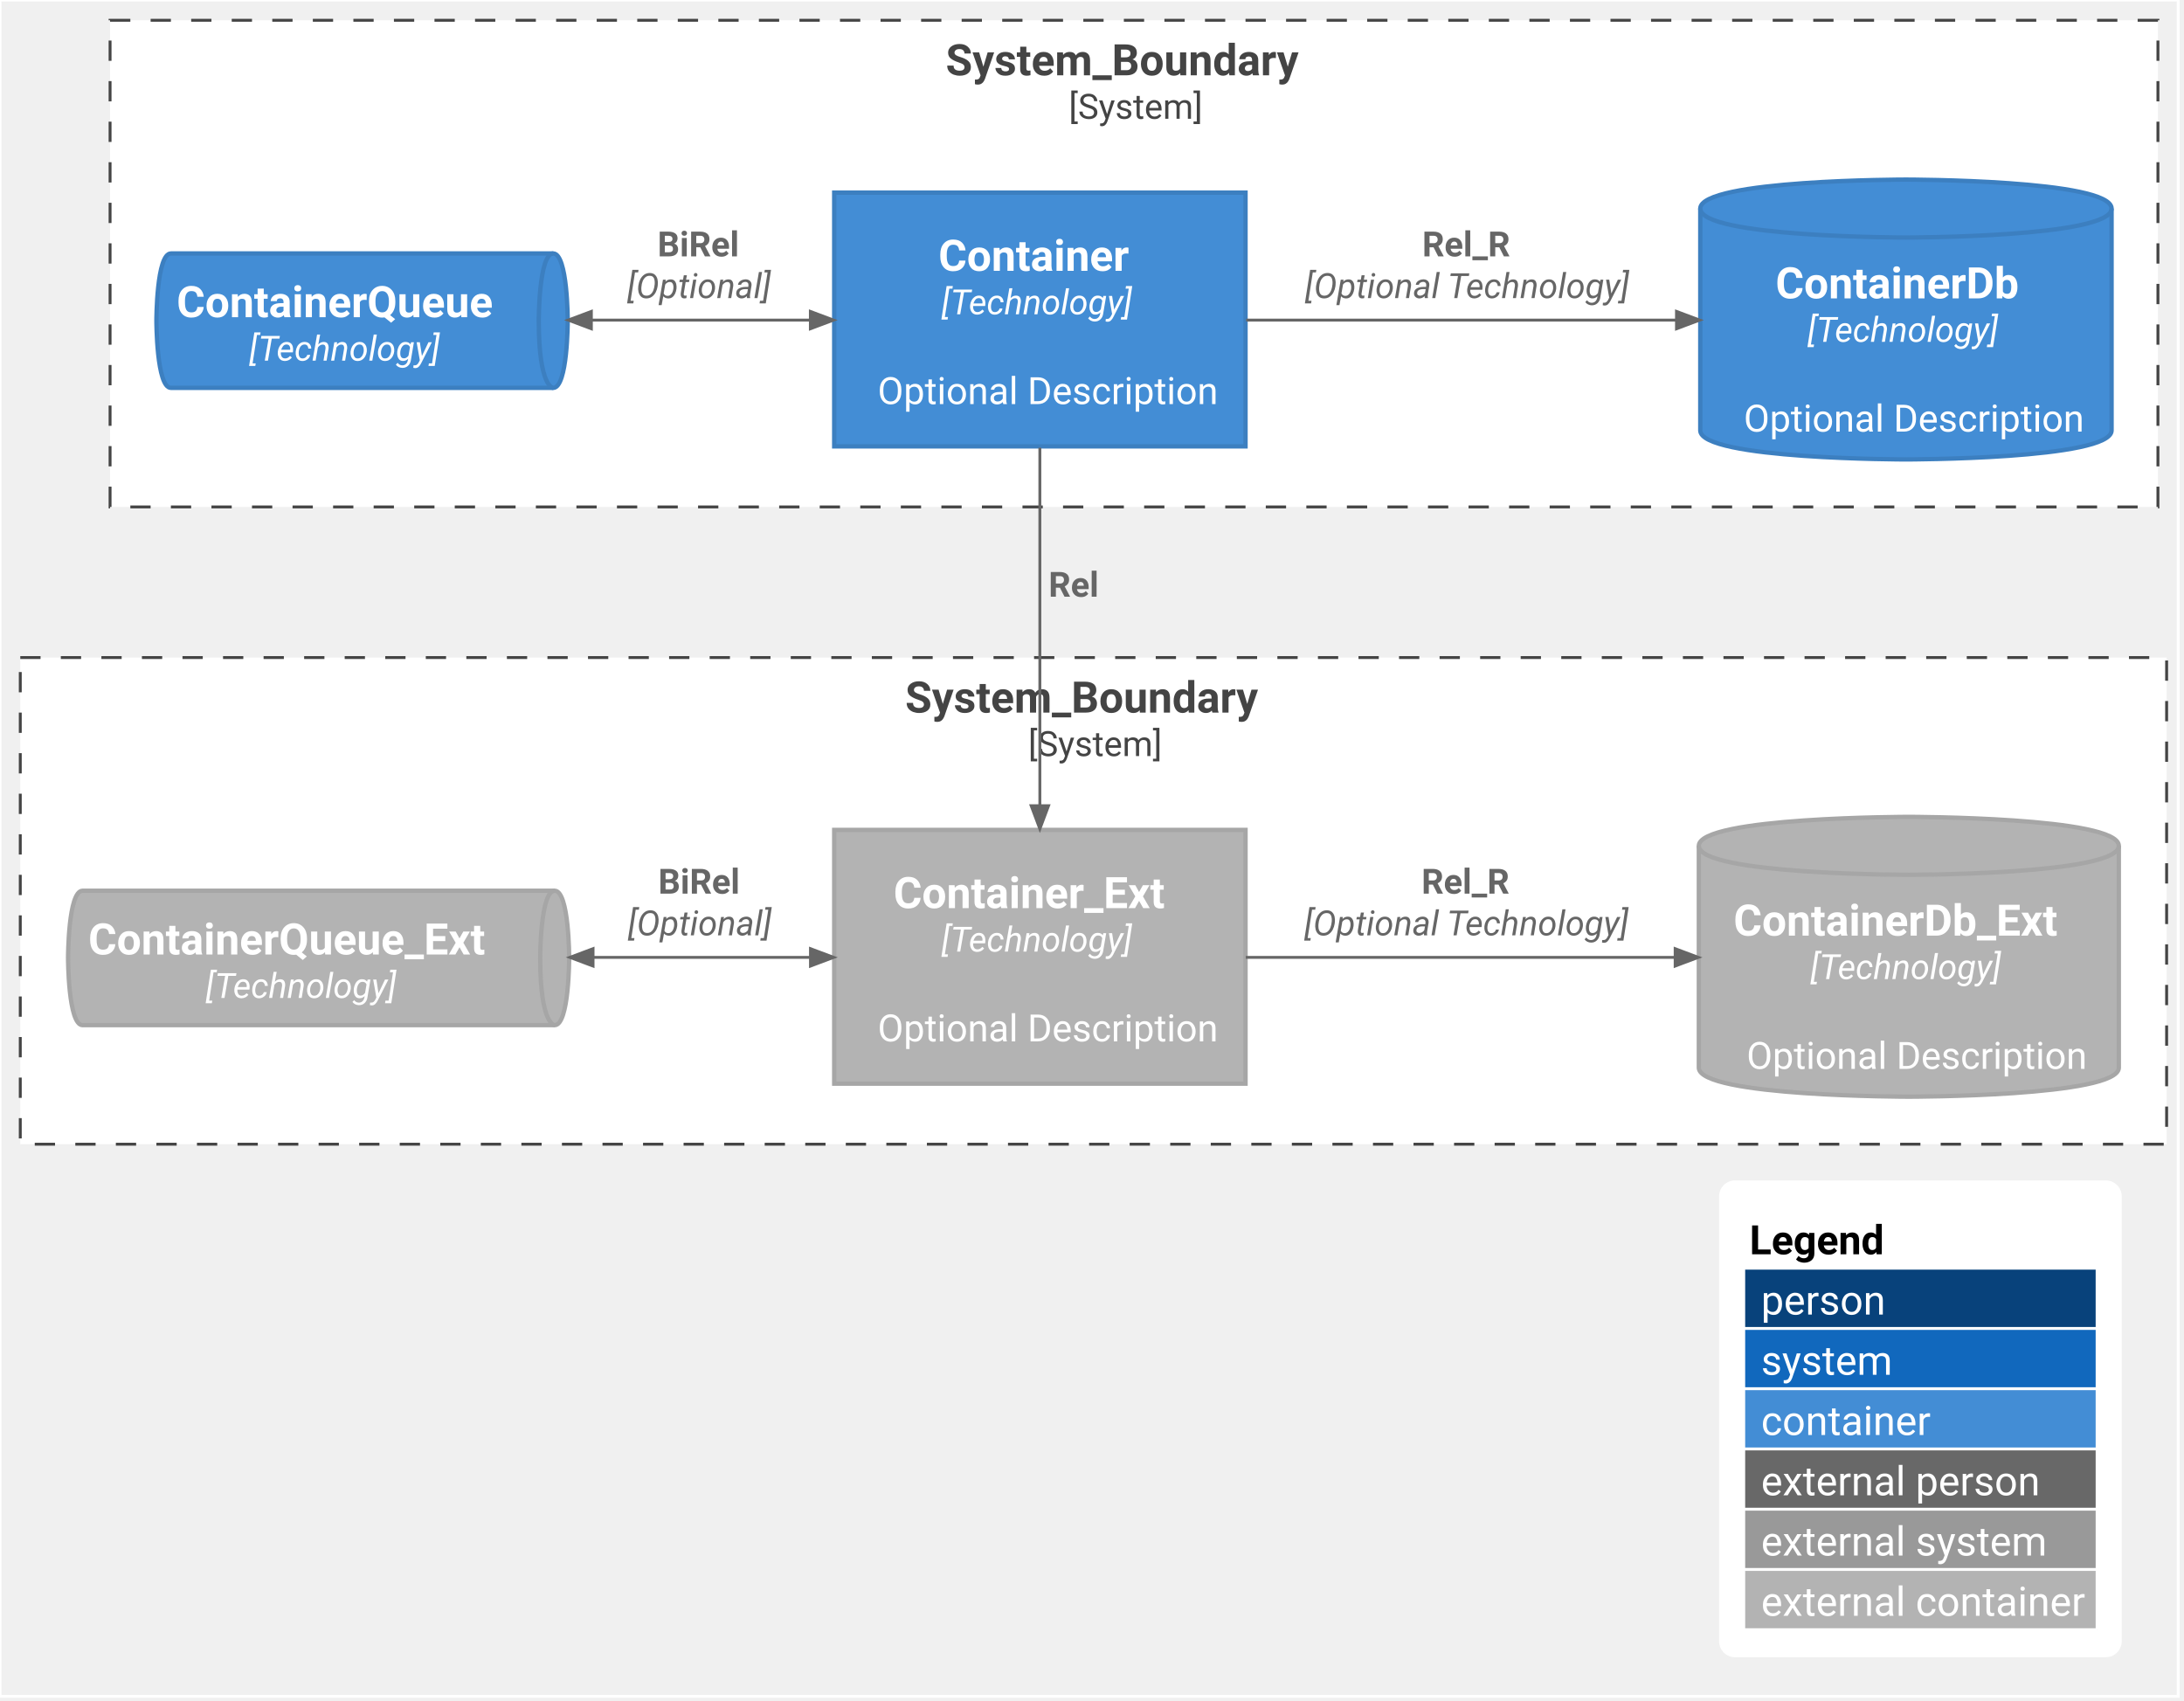
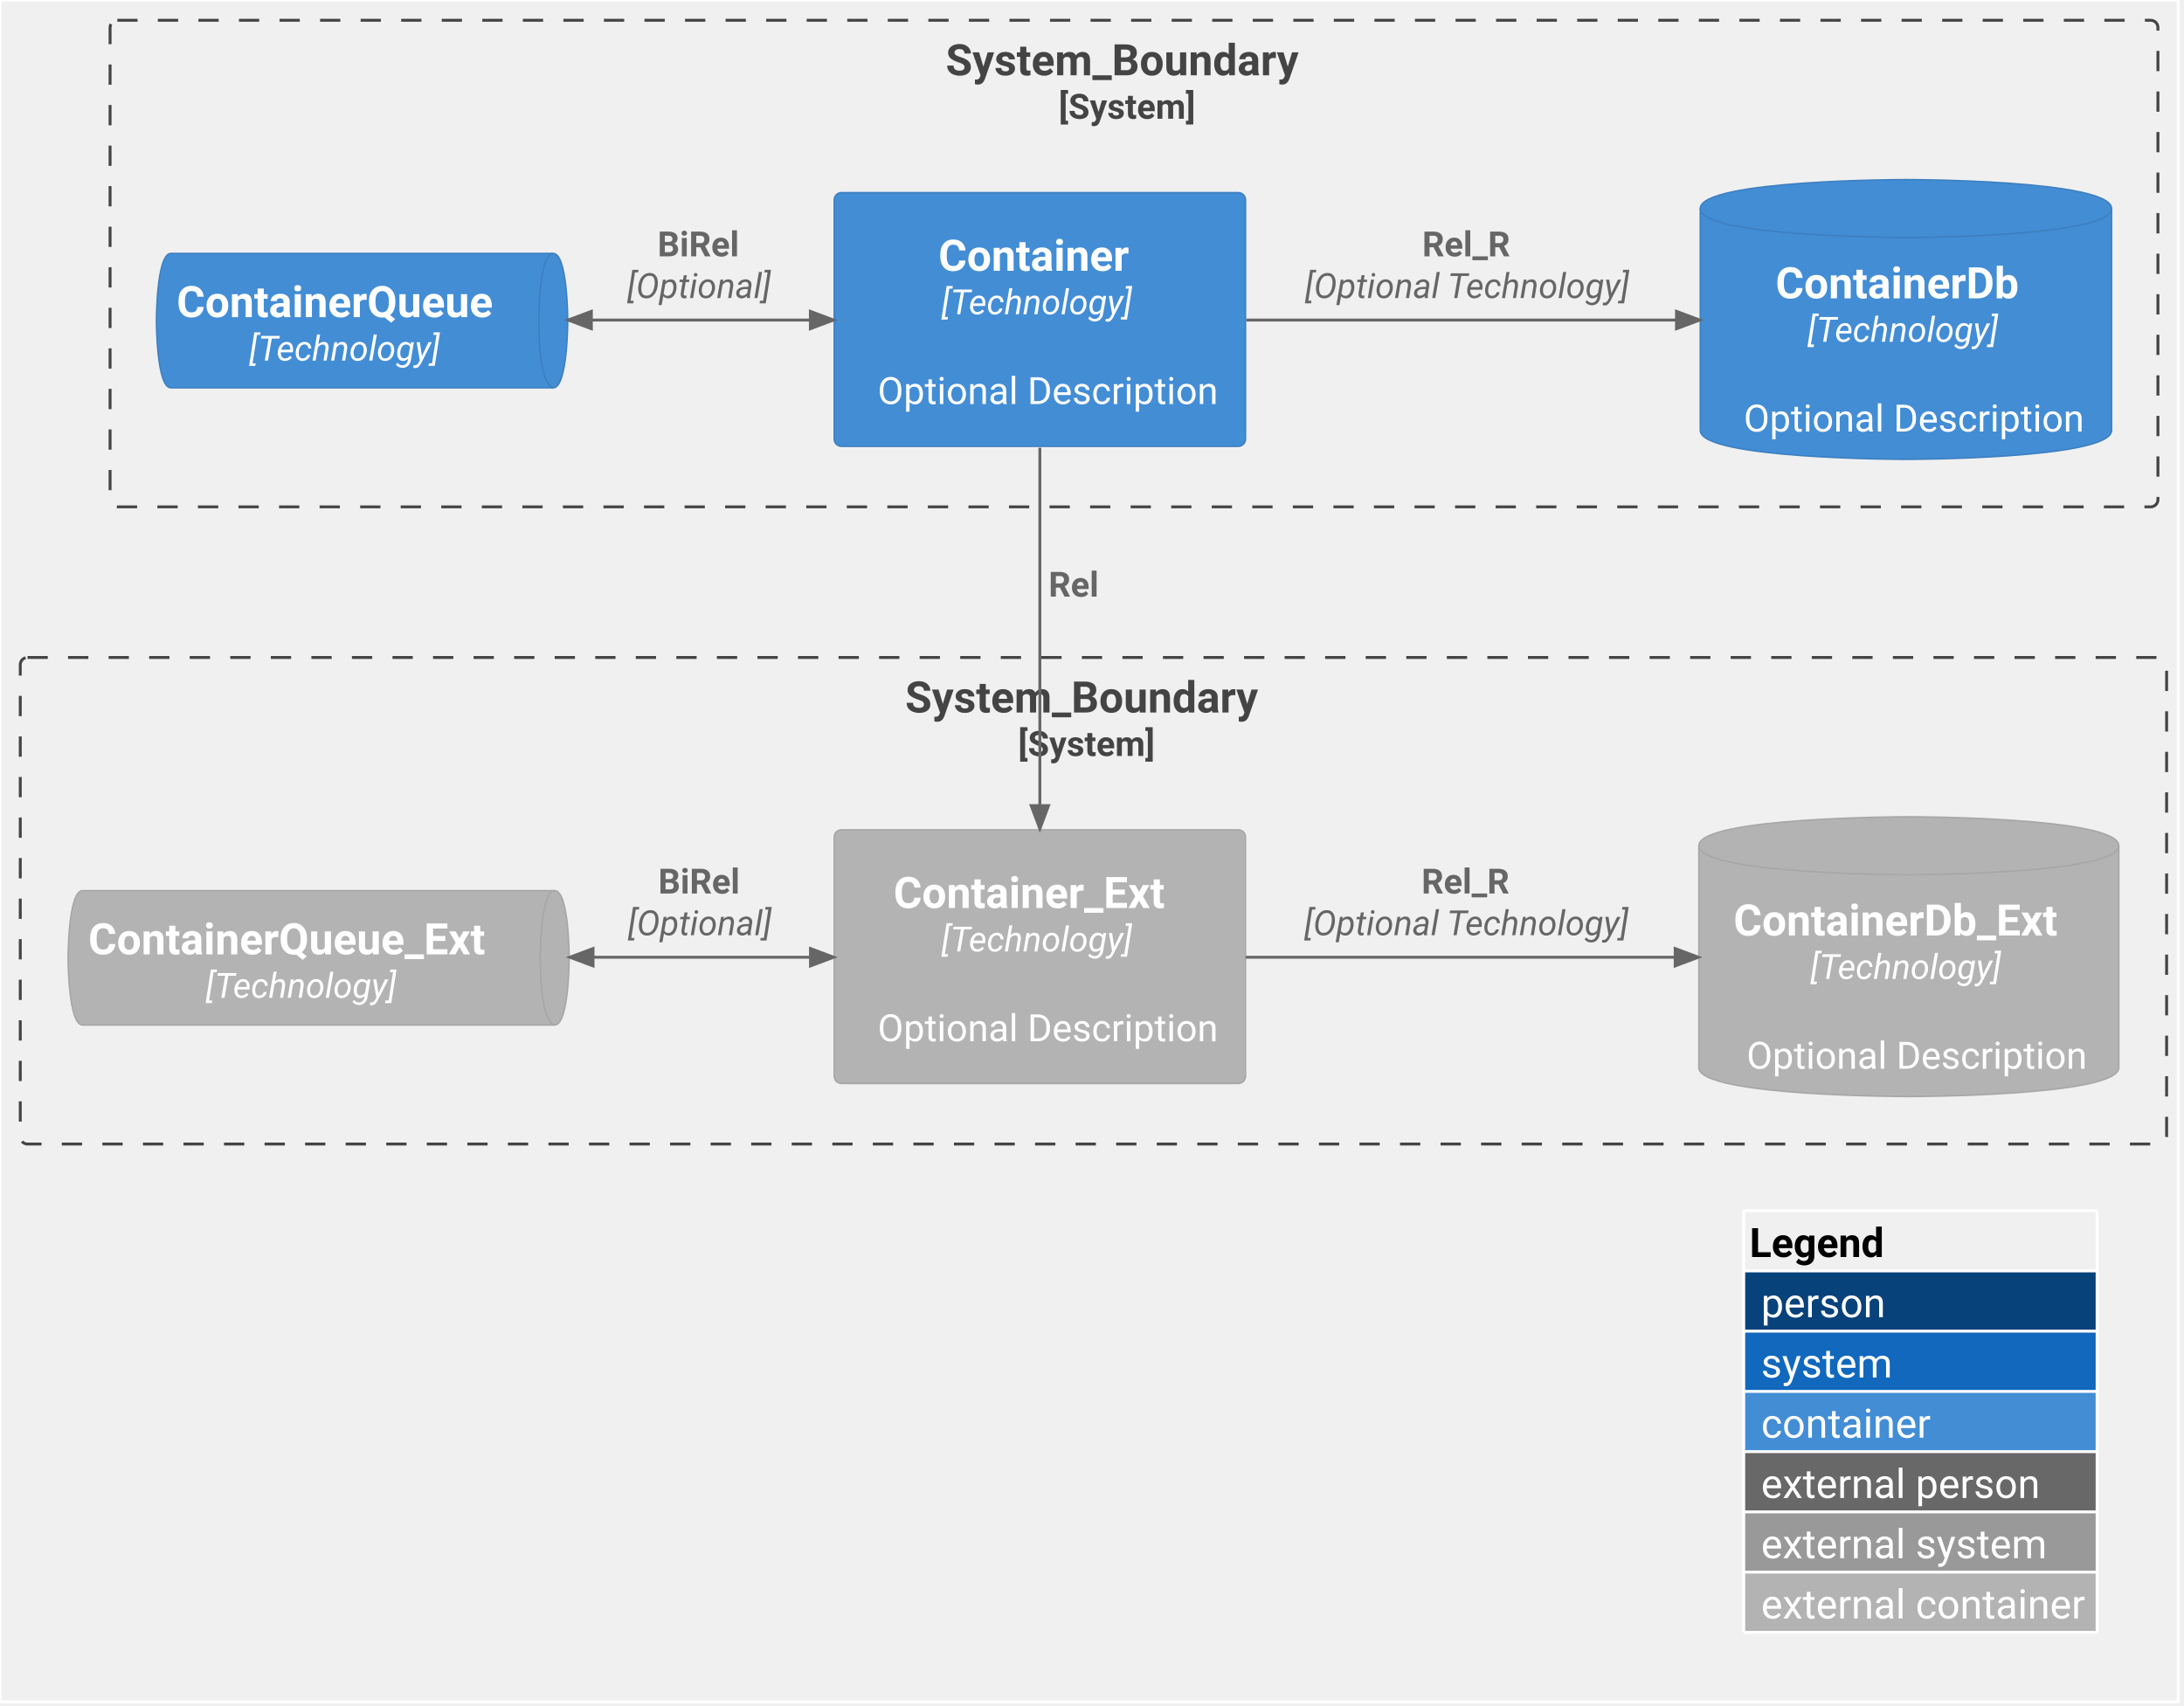
- <svg xmlns="http://www.w3.org/2000/svg" contentScriptType="application/ecmascript" contentStyleType="text/css" height="587px" preserveAspectRatio="none" style="width:754px;height:587px;background:#FFFFFF;" version="1.1" viewBox="0 0 754 587" width="754px" zoomAndPan="magnify">
+ <svg xmlns="http://www.w3.org/2000/svg" contentStyleType="text/css" height="589px" preserveAspectRatio="none" style="width:754px;height:589px;background:#FFFFFF;" version="1.1" viewBox="0 0 754 589" width="754px" zoomAndPan="magnify">
  <defs />
  <g>
-     <rect fill="none" height="585.6" style="stroke:#FFFFFF;stroke-width:1.0;" width="752" x="0" y="0" />
-     <rect fill="#FFFFFF" height="168" style="stroke:#444444;stroke-width:1.0;stroke-dasharray:7.0,7.0;" width="707" x="38" y="7" />
-     <text fill="#444444" font-family="Roboto" font-size="15" font-weight="bold" lengthAdjust="spacing" textLength="130" x="326.5" y="26">System_Boundary</text>
-     <text fill="#444444" font-family="Roboto" font-size="12" lengthAdjust="spacing" textLength="45" x="369" y="41">[System]</text>
-     <rect fill="#FFFFFF" height="168" style="stroke:#444444;stroke-width:1.0;stroke-dasharray:7.0,7.0;" width="741" x="7" y="227" />
-     <text fill="#444444" font-family="Roboto" font-size="15" font-weight="bold" lengthAdjust="spacing" textLength="130" x="312.5" y="246">System_Boundary</text>
-     <text fill="#444444" font-family="Roboto" font-size="12" lengthAdjust="spacing" textLength="45" x="355" y="261">[System]</text>
-     <rect fill="#438DD5" height="87.6" style="stroke:#3C7FC0;stroke-width:1.5;" width="142" x="288" y="66.5" />
-     <text fill="#FFFFFF" font-family="Roboto" font-size="15" font-weight="bold" lengthAdjust="spacing" textLength="70" x="324" y="93.5">Container</text>
-     <text fill="#FFFFFF" font-family="Roboto" font-size="12" font-style="italic" lengthAdjust="spacing" textLength="68" x="325" y="108.5">[Technology]</text>
-     <text fill="#FFFFFF" font-family="Roboto" font-size="13" lengthAdjust="spacing" textLength="0" x="360.5" y="123.9" />
-     <text fill="#FFFFFF" font-family="Roboto" font-size="13" lengthAdjust="spacing" textLength="115" x="303" y="139.5">Optional Description</text>
-     <path d="M59,87.5 L191,87.5 C196,87.5 196,110.7 196,110.7 C196,110.7 196,133.9 191,133.9 L59,133.9 C54,133.9 54,110.7 54,110.7 C54,110.7 54,87.5 59,87.5 " fill="#438DD5" style="stroke:#3C7FC0;stroke-width:1.5;" />
-     <path d="M191,87.5 C186,87.5 186,110.7 186,110.7 C186,133.9 191,133.9 191,133.9 " fill="none" style="stroke:#3C7FC0;stroke-width:1.5;" />
-     <text fill="#FFFFFF" font-family="Roboto" font-size="15" font-weight="bold" lengthAdjust="spacing" textLength="118" x="61" y="109.5">ContainerQueue</text>
-     <text fill="#FFFFFF" font-family="Roboto" font-size="12" font-style="italic" lengthAdjust="spacing" textLength="68" x="86" y="124.5">[Technology]</text>
-     <path d="M587,72 C587,62 658,62 658,62 C658,62 729,62 729,72 L729,148.6 C729,158.6 658,158.6 658,158.6 C658,158.6 587,158.6 587,148.6 L587,72 " fill="#438DD5" style="stroke:#3C7FC0;stroke-width:1.5;" />
-     <path d="M587,72 C587,82 658,82 658,82 C658,82 729,82 729,72 " fill="none" style="stroke:#3C7FC0;stroke-width:1.5;" />
-     <text fill="#FFFFFF" font-family="Roboto" font-size="15" font-weight="bold" lengthAdjust="spacing" textLength="90" x="613" y="103">ContainerDb</text>
-     <text fill="#FFFFFF" font-family="Roboto" font-size="12" font-style="italic" lengthAdjust="spacing" textLength="68" x="624" y="118">[Technology]</text>
-     <text fill="#FFFFFF" font-family="Roboto" font-size="13" lengthAdjust="spacing" textLength="0" x="659.5" y="133.4" />
-     <text fill="#FFFFFF" font-family="Roboto" font-size="13" lengthAdjust="spacing" textLength="115" x="602" y="149">Optional Description</text>
-     <rect fill="#B3B3B3" height="87.6" style="stroke:#A6A6A6;stroke-width:1.5;" width="142" x="288" y="286.5" />
-     <text fill="#FFFFFF" font-family="Roboto" font-size="15" font-weight="bold" lengthAdjust="spacing" textLength="101" x="308.5" y="313.5">Container_Ext</text>
-     <text fill="#FFFFFF" font-family="Roboto" font-size="12" font-style="italic" lengthAdjust="spacing" textLength="68" x="325" y="328.5">[Technology]</text>
-     <text fill="#FFFFFF" font-family="Roboto" font-size="13" lengthAdjust="spacing" textLength="0" x="360.5" y="343.9" />
-     <text fill="#FFFFFF" font-family="Roboto" font-size="13" lengthAdjust="spacing" textLength="115" x="303" y="359.5">Optional Description</text>
-     <path d="M28.5,307.5 L191.5,307.5 C196.5,307.5 196.5,330.7 196.5,330.7 C196.5,330.7 196.5,353.9 191.5,353.9 L28.5,353.9 C23.5,353.9 23.5,330.7 23.5,330.7 C23.5,330.7 23.5,307.5 28.5,307.5 " fill="#B3B3B3" style="stroke:#A6A6A6;stroke-width:1.5;" />
-     <path d="M191.5,307.5 C186.5,307.5 186.5,330.7 186.5,330.7 C186.5,353.9 191.5,353.9 191.5,353.9 " fill="none" style="stroke:#A6A6A6;stroke-width:1.5;" />
-     <text fill="#FFFFFF" font-family="Roboto" font-size="15" font-weight="bold" lengthAdjust="spacing" textLength="149" x="30.5" y="329.5">ContainerQueue_Ext</text>
-     <text fill="#FFFFFF" font-family="Roboto" font-size="12" font-style="italic" lengthAdjust="spacing" textLength="68" x="71" y="344.5">[Technology]</text>
-     <path d="M586.5,292 C586.5,282 659,282 659,282 C659,282 731.5,282 731.5,292 L731.5,368.6 C731.5,378.6 659,378.6 659,378.6 C659,378.6 586.5,378.6 586.5,368.6 L586.5,292 " fill="#B3B3B3" style="stroke:#A6A6A6;stroke-width:1.5;" />
-     <path d="M586.5,292 C586.5,302 659,302 659,302 C659,302 731.5,302 731.5,292 " fill="none" style="stroke:#A6A6A6;stroke-width:1.5;" />
-     <text fill="#FFFFFF" font-family="Roboto" font-size="15" font-weight="bold" lengthAdjust="spacing" textLength="121" x="598.5" y="323">ContainerDb_Ext</text>
-     <text fill="#FFFFFF" font-family="Roboto" font-size="12" font-style="italic" lengthAdjust="spacing" textLength="68" x="625" y="338">[Technology]</text>
-     <text fill="#FFFFFF" font-family="Roboto" font-size="13" lengthAdjust="spacing" textLength="0" x="660.5" y="353.4" />
-     <text fill="#FFFFFF" font-family="Roboto" font-size="13" lengthAdjust="spacing" textLength="115" x="603" y="369">Optional Description</text>
-     <path d="M430.24,110.5 C474.89,110.5 532.5,110.5 578.61,110.5 " fill="none" id="container1-to-cdb" style="stroke:#666666;stroke-width:1.0;" />
-     <polygon fill="#666666" points="586.79,110.5,578.79,107.5,578.79,113.5,586.79,110.5" style="stroke:#666666;stroke-width:1.0;" />
-     <text fill="#666666" font-family="Roboto" font-size="12" font-weight="bold" lengthAdjust="spacing" textLength="35" x="491" y="88.5">Rel_R</text>
-     <text fill="#666666" font-family="Roboto" font-size="12" font-style="italic" lengthAdjust="spacing" textLength="116" x="450.5" y="102.9">[Optional Technology]</text>
-     <path d="M204.44,110.5 C228.71,110.5 255.39,110.5 279.65,110.5 " fill="none" id="cqueue-container1" style="stroke:#666666;stroke-width:1.0;" />
-     <polygon fill="#666666" points="287.77,110.5,279.77,107.5,279.77,113.5,287.77,110.5" style="stroke:#666666;stroke-width:1.0;" />
-     <polygon fill="#666666" points="196.16,110.5,204.16,113.5,204.16,107.5,196.16,110.5" style="stroke:#666666;stroke-width:1.0;" />
-     <text fill="#666666" font-family="Roboto" font-size="12" font-weight="bold" lengthAdjust="spacing" textLength="30" x="227" y="88.5">BiRel</text>
-     <text fill="#666666" font-family="Roboto" font-size="12" font-style="italic" lengthAdjust="spacing" textLength="51" x="216.5" y="102.9">[Optional]</text>
-     <path d="M430.1,330.5 C474.56,330.5 531.94,330.5 578.14,330.5 " fill="none" id="container2-to-cdb2" style="stroke:#666666;stroke-width:1.0;" />
-     <polygon fill="#666666" points="586.33,330.5,578.33,327.5,578.33,333.5,586.33,330.5" style="stroke:#666666;stroke-width:1.0;" />
-     <text fill="#666666" font-family="Roboto" font-size="12" font-weight="bold" lengthAdjust="spacing" textLength="35" x="490.75" y="308.5">Rel_R</text>
-     <text fill="#666666" font-family="Roboto" font-size="12" font-style="italic" lengthAdjust="spacing" textLength="116" x="450.25" y="322.9">[Optional Technology]</text>
-     <path d="M204.83,330.5 C229.47,330.5 255.76,330.5 279.51,330.5 " fill="none" id="cqueue2-container2" style="stroke:#666666;stroke-width:1.0;" />
-     <polygon fill="#666666" points="287.81,330.5,279.81,327.5,279.81,333.5,287.81,330.5" style="stroke:#666666;stroke-width:1.0;" />
-     <polygon fill="#666666" points="196.74,330.5,204.74,333.5,204.74,327.5,196.74,330.5" style="stroke:#666666;stroke-width:1.0;" />
-     <text fill="#666666" font-family="Roboto" font-size="12" font-weight="bold" lengthAdjust="spacing" textLength="30" x="227.25" y="308.5">BiRel</text>
-     <text fill="#666666" font-family="Roboto" font-size="12" font-style="italic" lengthAdjust="spacing" textLength="51" x="216.75" y="322.9">[Optional]</text>
-     <path d="M359,154.57 C359,189.99 359,240.28 359,277.85 " fill="none" id="container1-to-container2" style="stroke:#666666;stroke-width:1.0;" />
-     <polygon fill="#666666" points="359,286.15,362,278.15,356,278.15,359,286.15" style="stroke:#666666;stroke-width:1.0;" />
-     <text fill="#666666" font-family="Roboto" font-size="12" font-weight="bold" lengthAdjust="spacing" textLength="19" x="362" y="206">Rel</text>
-     <rect fill="#FFFFFF" height="163.6" rx="5" ry="5" style="stroke:#FFFFFF;stroke-width:1.0;" width="138" x="594" y="408" />
-     <text fill="#000000" font-family="Roboto" font-size="14" font-weight="bold" lengthAdjust="spacing" textLength="52" x="604" y="433">Legend</text>
-     <text fill="#FFFFFF" font-family="Roboto" font-size="14" lengthAdjust="spacing" textLength="0" x="660" y="433" />
-     <rect fill="#08427B" height="20.8" style="stroke:none;stroke-width:1.0;" width="122" x="602" y="437.8" />
-     <text fill="#FFFFFF" font-family="Roboto" font-size="14" lengthAdjust="spacing" textLength="42" x="608" y="453.8">person</text>
-     <rect fill="#1168BD" height="20.8" style="stroke:none;stroke-width:1.0;" width="122" x="602" y="458.6" />
-     <text fill="#FFFFFF" font-family="Roboto" font-size="14" lengthAdjust="spacing" textLength="43" x="608" y="474.6">system</text>
-     <rect fill="#438DD5" height="20.8" style="stroke:none;stroke-width:1.0;" width="122" x="602" y="479.4" />
-     <text fill="#FFFFFF" font-family="Roboto" font-size="14" lengthAdjust="spacing" textLength="57" x="608" y="495.4">container</text>
-     <rect fill="#686868" height="20.8" style="stroke:none;stroke-width:1.0;" width="122" x="602" y="500.2" />
-     <text fill="#FFFFFF" font-family="Roboto" font-size="14" lengthAdjust="spacing" textLength="95" x="608" y="516.2">external person</text>
-     <rect fill="#999999" height="20.8" style="stroke:none;stroke-width:1.0;" width="122" x="602" y="521" />
-     <text fill="#FFFFFF" font-family="Roboto" font-size="14" lengthAdjust="spacing" textLength="96" x="608" y="537">external system</text>
-     <rect fill="#B3B3B3" height="20.8" style="stroke:none;stroke-width:1.0;" width="122" x="602" y="541.8" />
-     <text fill="#FFFFFF" font-family="Roboto" font-size="14" lengthAdjust="spacing" textLength="110" x="608" y="557.799">external container</text>
-     <line style="stroke:#FFFFFF;stroke-width:1.0;" x1="602" x2="724" y1="417" y2="417" />
-     <line style="stroke:#FFFFFF;stroke-width:1.0;" x1="602" x2="724" y1="437.8" y2="437.8" />
-     <line style="stroke:#FFFFFF;stroke-width:1.0;" x1="602" x2="724" y1="458.6" y2="458.6" />
-     <line style="stroke:#FFFFFF;stroke-width:1.0;" x1="602" x2="724" y1="479.4" y2="479.4" />
-     <line style="stroke:#FFFFFF;stroke-width:1.0;" x1="602" x2="724" y1="500.2" y2="500.2" />
-     <line style="stroke:#FFFFFF;stroke-width:1.0;" x1="602" x2="724" y1="521" y2="521" />
-     <line style="stroke:#FFFFFF;stroke-width:1.0;" x1="602" x2="724" y1="541.8" y2="541.8" />
-     <line style="stroke:#FFFFFF;stroke-width:1.0;" x1="602" x2="724" y1="562.6" y2="562.6" />
-     <line style="stroke:#FFFFFF;stroke-width:1.0;" x1="602" x2="602" y1="417" y2="562.6" />
-     <line style="stroke:#FFFFFF;stroke-width:1.0;" x1="724" x2="724" y1="417" y2="562.6" />
+     <rect fill="none" height="587.6" style="stroke:#FFFFFF;stroke-width:1.0;" width="752" x="0" y="0" />
+     <g id="cluster_boundary1">
+       <rect height="168" rx="2.5" ry="2.5" style="stroke:#444444;stroke-width:1.0;fill:none;stroke-dasharray:7.0,7.0;" width="707" x="38" y="7" />
+       <text fill="#444444" font-family="Roboto" font-size="15" font-weight="bold" lengthAdjust="spacing" textLength="130" x="326.5" y="26">System_Boundary</text>
+       <text fill="#444444" font-family="Roboto" font-size="12" font-weight="bold" lengthAdjust="spacing" textLength="52" x="365.5" y="41">[System]</text>
+     </g>
+     <g id="cluster_boundary2">
+       <rect height="168" rx="2.5" ry="2.5" style="stroke:#444444;stroke-width:1.0;fill:none;stroke-dasharray:7.0,7.0;" width="741" x="7" y="227" />
+       <text fill="#444444" font-family="Roboto" font-size="15" font-weight="bold" lengthAdjust="spacing" textLength="130" x="312.5" y="246">System_Boundary</text>
+       <text fill="#444444" font-family="Roboto" font-size="12" font-weight="bold" lengthAdjust="spacing" textLength="52" x="351.5" y="261">[System]</text>
+     </g>
+     <g id="elem_container1">
+       <rect fill="#438DD5" height="87.6" rx="2.5" ry="2.5" style="stroke:#3C7FC0;stroke-width:0.5;" width="142" x="288" y="66.5" />
+       <text fill="#FFFFFF" font-family="Roboto" font-size="15" font-weight="bold" lengthAdjust="spacing" textLength="70" x="324" y="93.5">Container</text>
+       <text fill="#FFFFFF" font-family="Roboto" font-size="12" font-style="italic" lengthAdjust="spacing" textLength="68" x="325" y="108.5">[Technology]</text>
+       <text fill="#FFFFFF" font-family="Roboto" font-size="13" lengthAdjust="spacing" textLength="4" x="357.5" y="123.9"> </text>
+       <text fill="#FFFFFF" font-family="Roboto" font-size="13" lengthAdjust="spacing" textLength="115" x="303" y="139.5">Optional Description</text>
+     </g>
+     <g id="elem_cqueue">
+       <path d="M59,87.5 L191,87.5 C196,87.5 196,110.7 196,110.7 C196,110.7 196,133.9 191,133.9 L59,133.9 C54,133.9 54,110.7 54,110.7 C54,110.7 54,87.5 59,87.5 " fill="#438DD5" style="stroke:#3C7FC0;stroke-width:0.5;" />
+       <path d="M191,87.5 C186,87.5 186,110.7 186,110.7 C186,133.9 191,133.9 191,133.9 " fill="none" style="stroke:#3C7FC0;stroke-width:0.5;" />
+       <text fill="#FFFFFF" font-family="Roboto" font-size="15" font-weight="bold" lengthAdjust="spacing" textLength="118" x="61" y="109.5">ContainerQueue</text>
+       <text fill="#FFFFFF" font-family="Roboto" font-size="12" font-style="italic" lengthAdjust="spacing" textLength="68" x="86" y="124.5">[Technology]</text>
+     </g>
+     <g id="elem_cdb">
+       <path d="M587,72 C587,62 658,62 658,62 C658,62 729,62 729,72 L729,148.6 C729,158.6 658,158.6 658,158.6 C658,158.6 587,158.6 587,148.6 L587,72 " fill="#438DD5" style="stroke:#3C7FC0;stroke-width:0.5;" />
+       <path d="M587,72 C587,82 658,82 658,82 C658,82 729,82 729,72 " fill="none" style="stroke:#3C7FC0;stroke-width:0.5;" />
+       <text fill="#FFFFFF" font-family="Roboto" font-size="15" font-weight="bold" lengthAdjust="spacing" textLength="90" x="613" y="103">ContainerDb</text>
+       <text fill="#FFFFFF" font-family="Roboto" font-size="12" font-style="italic" lengthAdjust="spacing" textLength="68" x="624" y="118">[Technology]</text>
+       <text fill="#FFFFFF" font-family="Roboto" font-size="13" lengthAdjust="spacing" textLength="4" x="656.5" y="133.4"> </text>
+       <text fill="#FFFFFF" font-family="Roboto" font-size="13" lengthAdjust="spacing" textLength="115" x="602" y="149">Optional Description</text>
+     </g>
+     <g id="elem_container2">
+       <rect fill="#B3B3B3" height="87.6" rx="2.5" ry="2.5" style="stroke:#A6A6A6;stroke-width:0.5;" width="142" x="288" y="286.5" />
+       <text fill="#FFFFFF" font-family="Roboto" font-size="15" font-weight="bold" lengthAdjust="spacing" textLength="101" x="308.5" y="313.5">Container_Ext</text>
+       <text fill="#FFFFFF" font-family="Roboto" font-size="12" font-style="italic" lengthAdjust="spacing" textLength="68" x="325" y="328.5">[Technology]</text>
+       <text fill="#FFFFFF" font-family="Roboto" font-size="13" lengthAdjust="spacing" textLength="4" x="357.5" y="343.9"> </text>
+       <text fill="#FFFFFF" font-family="Roboto" font-size="13" lengthAdjust="spacing" textLength="115" x="303" y="359.5">Optional Description</text>
+     </g>
+     <g id="elem_cqueue2">
+       <path d="M28.5,307.5 L191.5,307.5 C196.5,307.5 196.5,330.7 196.5,330.7 C196.5,330.7 196.5,353.9 191.5,353.9 L28.5,353.9 C23.5,353.9 23.5,330.7 23.5,330.7 C23.5,330.7 23.5,307.5 28.5,307.5 " fill="#B3B3B3" style="stroke:#A6A6A6;stroke-width:0.5;" />
+       <path d="M191.5,307.5 C186.5,307.5 186.5,330.7 186.5,330.7 C186.5,353.9 191.5,353.9 191.5,353.9 " fill="none" style="stroke:#A6A6A6;stroke-width:0.5;" />
+       <text fill="#FFFFFF" font-family="Roboto" font-size="15" font-weight="bold" lengthAdjust="spacing" textLength="149" x="30.5" y="329.5">ContainerQueue_Ext</text>
+       <text fill="#FFFFFF" font-family="Roboto" font-size="12" font-style="italic" lengthAdjust="spacing" textLength="68" x="71" y="344.5">[Technology]</text>
+     </g>
+     <g id="elem_cdb2">
+       <path d="M586.5,292 C586.5,282 659,282 659,282 C659,282 731.5,282 731.5,292 L731.5,368.6 C731.5,378.6 659,378.6 659,378.6 C659,378.6 586.5,378.6 586.5,368.6 L586.5,292 " fill="#B3B3B3" style="stroke:#A6A6A6;stroke-width:0.5;" />
+       <path d="M586.5,292 C586.5,302 659,302 659,302 C659,302 731.5,302 731.5,292 " fill="none" style="stroke:#A6A6A6;stroke-width:0.5;" />
+       <text fill="#FFFFFF" font-family="Roboto" font-size="15" font-weight="bold" lengthAdjust="spacing" textLength="121" x="598.5" y="323">ContainerDb_Ext</text>
+       <text fill="#FFFFFF" font-family="Roboto" font-size="12" font-style="italic" lengthAdjust="spacing" textLength="68" x="625" y="338">[Technology]</text>
+       <text fill="#FFFFFF" font-family="Roboto" font-size="13" lengthAdjust="spacing" textLength="4" x="657.5" y="353.4"> </text>
+       <text fill="#FFFFFF" font-family="Roboto" font-size="13" lengthAdjust="spacing" textLength="115" x="603" y="369">Optional Description</text>
+     </g>
+     <g id="link_container1_cdb">
+       <path d="M430.24,110.5 C474.89,110.5 532.5,110.5 578.61,110.5 " fill="none" id="container1-to-cdb" style="stroke:#666666;stroke-width:1.0;" />
+       <polygon fill="#666666" points="586.79,110.5,578.79,107.5,578.79,113.5,586.79,110.5" style="stroke:#666666;stroke-width:1.0;" />
+       <text fill="#666666" font-family="Roboto" font-size="12" font-weight="bold" lengthAdjust="spacing" textLength="35" x="491" y="88.5">Rel_R</text>
+       <text fill="#666666" font-family="Roboto" font-size="12" font-style="italic" lengthAdjust="spacing" textLength="116" x="450.5" y="102.9">[Optional Technology]</text>
+     </g>
+     <g id="link_cqueue_container1">
+       <path d="M204.44,110.5 C228.71,110.5 255.39,110.5 279.65,110.5 " fill="none" id="cqueue-container1" style="stroke:#666666;stroke-width:1.0;" />
+       <polygon fill="#666666" points="287.77,110.5,279.77,107.5,279.77,113.5,287.77,110.5" style="stroke:#666666;stroke-width:1.0;" />
+       <polygon fill="#666666" points="196.16,110.5,204.16,113.5,204.16,107.5,196.16,110.5" style="stroke:#666666;stroke-width:1.0;" />
+       <text fill="#666666" font-family="Roboto" font-size="12" font-weight="bold" lengthAdjust="spacing" textLength="30" x="227" y="88.5">BiRel</text>
+       <text fill="#666666" font-family="Roboto" font-size="12" font-style="italic" lengthAdjust="spacing" textLength="51" x="216.5" y="102.9">[Optional]</text>
+     </g>
+     <g id="link_container2_cdb2">
+       <path d="M430.1,330.5 C474.56,330.5 531.94,330.5 578.14,330.5 " fill="none" id="container2-to-cdb2" style="stroke:#666666;stroke-width:1.0;" />
+       <polygon fill="#666666" points="586.33,330.5,578.33,327.5,578.33,333.5,586.33,330.5" style="stroke:#666666;stroke-width:1.0;" />
+       <text fill="#666666" font-family="Roboto" font-size="12" font-weight="bold" lengthAdjust="spacing" textLength="35" x="490.75" y="308.5">Rel_R</text>
+       <text fill="#666666" font-family="Roboto" font-size="12" font-style="italic" lengthAdjust="spacing" textLength="116" x="450.25" y="322.9">[Optional Technology]</text>
+     </g>
+     <g id="link_cqueue2_container2">
+       <path d="M204.83,330.5 C229.47,330.5 255.76,330.5 279.51,330.5 " fill="none" id="cqueue2-container2" style="stroke:#666666;stroke-width:1.0;" />
+       <polygon fill="#666666" points="287.81,330.5,279.81,327.5,279.81,333.5,287.81,330.5" style="stroke:#666666;stroke-width:1.0;" />
+       <polygon fill="#666666" points="196.74,330.5,204.74,333.5,204.74,327.5,196.74,330.5" style="stroke:#666666;stroke-width:1.0;" />
+       <text fill="#666666" font-family="Roboto" font-size="12" font-weight="bold" lengthAdjust="spacing" textLength="30" x="227.25" y="308.5">BiRel</text>
+       <text fill="#666666" font-family="Roboto" font-size="12" font-style="italic" lengthAdjust="spacing" textLength="51" x="216.75" y="322.9">[Optional]</text>
+     </g>
+     <g id="link_container1_container2">
+       <path d="M359,154.57 C359,189.99 359,240.28 359,277.85 " fill="none" id="container1-to-container2" style="stroke:#666666;stroke-width:1.0;" />
+       <polygon fill="#666666" points="359,286.15,362,278.15,356,278.15,359,286.15" style="stroke:#666666;stroke-width:1.0;" />
+       <text fill="#666666" font-family="Roboto" font-size="12" font-weight="bold" lengthAdjust="spacing" textLength="19" x="362" y="206">Rel</text>
+     </g>
+     <rect height="165.6" rx="7.5" ry="7.5" style="stroke:#00000000;stroke-width:1.0;fill:none;" width="138" x="594" y="408" />
+     <text fill="#000000" font-family="Roboto" font-size="14" font-weight="bold" lengthAdjust="spacing" textLength="52" x="604" y="434">Legend</text>
+     <text fill="#FFFFFF" font-family="Roboto" font-size="14" lengthAdjust="spacing" textLength="4" x="656" y="434"> </text>
+     <rect fill="#08427B" height="20.8" style="stroke:none;stroke-width:1.0;" width="122" x="602" y="438.8" />
+     <text fill="#FFFFFF" font-family="Roboto" font-size="14" lengthAdjust="spacing" textLength="42" x="608" y="454.8">person</text>
+     <rect fill="#1168BD" height="20.8" style="stroke:none;stroke-width:1.0;" width="122" x="602" y="459.6" />
+     <text fill="#FFFFFF" font-family="Roboto" font-size="14" lengthAdjust="spacing" textLength="43" x="608" y="475.6">system</text>
+     <rect fill="#438DD5" height="20.8" style="stroke:none;stroke-width:1.0;" width="122" x="602" y="480.4" />
+     <text fill="#FFFFFF" font-family="Roboto" font-size="14" lengthAdjust="spacing" textLength="57" x="608" y="496.4">container</text>
+     <rect fill="#686868" height="20.8" style="stroke:none;stroke-width:1.0;" width="122" x="602" y="501.2" />
+     <text fill="#FFFFFF" font-family="Roboto" font-size="14" lengthAdjust="spacing" textLength="95" x="608" y="517.2">external person</text>
+     <rect fill="#999999" height="20.8" style="stroke:none;stroke-width:1.0;" width="122" x="602" y="522" />
+     <text fill="#FFFFFF" font-family="Roboto" font-size="14" lengthAdjust="spacing" textLength="96" x="608" y="538">external system</text>
+     <rect fill="#B3B3B3" height="20.8" style="stroke:none;stroke-width:1.0;" width="122" x="602" y="542.8" />
+     <text fill="#FFFFFF" font-family="Roboto" font-size="14" lengthAdjust="spacing" textLength="110" x="608" y="558.799">external container</text>
+     <line style="stroke:#FFFFFF;stroke-width:1.0;" x1="602" x2="724" y1="418" y2="418" />
+     <line style="stroke:#FFFFFF;stroke-width:1.0;" x1="602" x2="724" y1="438.8" y2="438.8" />
+     <line style="stroke:#FFFFFF;stroke-width:1.0;" x1="602" x2="724" y1="459.6" y2="459.6" />
+     <line style="stroke:#FFFFFF;stroke-width:1.0;" x1="602" x2="724" y1="480.4" y2="480.4" />
+     <line style="stroke:#FFFFFF;stroke-width:1.0;" x1="602" x2="724" y1="501.2" y2="501.2" />
+     <line style="stroke:#FFFFFF;stroke-width:1.0;" x1="602" x2="724" y1="522" y2="522" />
+     <line style="stroke:#FFFFFF;stroke-width:1.0;" x1="602" x2="724" y1="542.8" y2="542.8" />
+     <line style="stroke:#FFFFFF;stroke-width:1.0;" x1="602" x2="724" y1="563.6" y2="563.6" />
+     <line style="stroke:#FFFFFF;stroke-width:1.0;" x1="602" x2="602" y1="418" y2="563.6" />
+     <line style="stroke:#FFFFFF;stroke-width:1.0;" x1="724" x2="724" y1="418" y2="563.6" />
  </g>
</svg>
